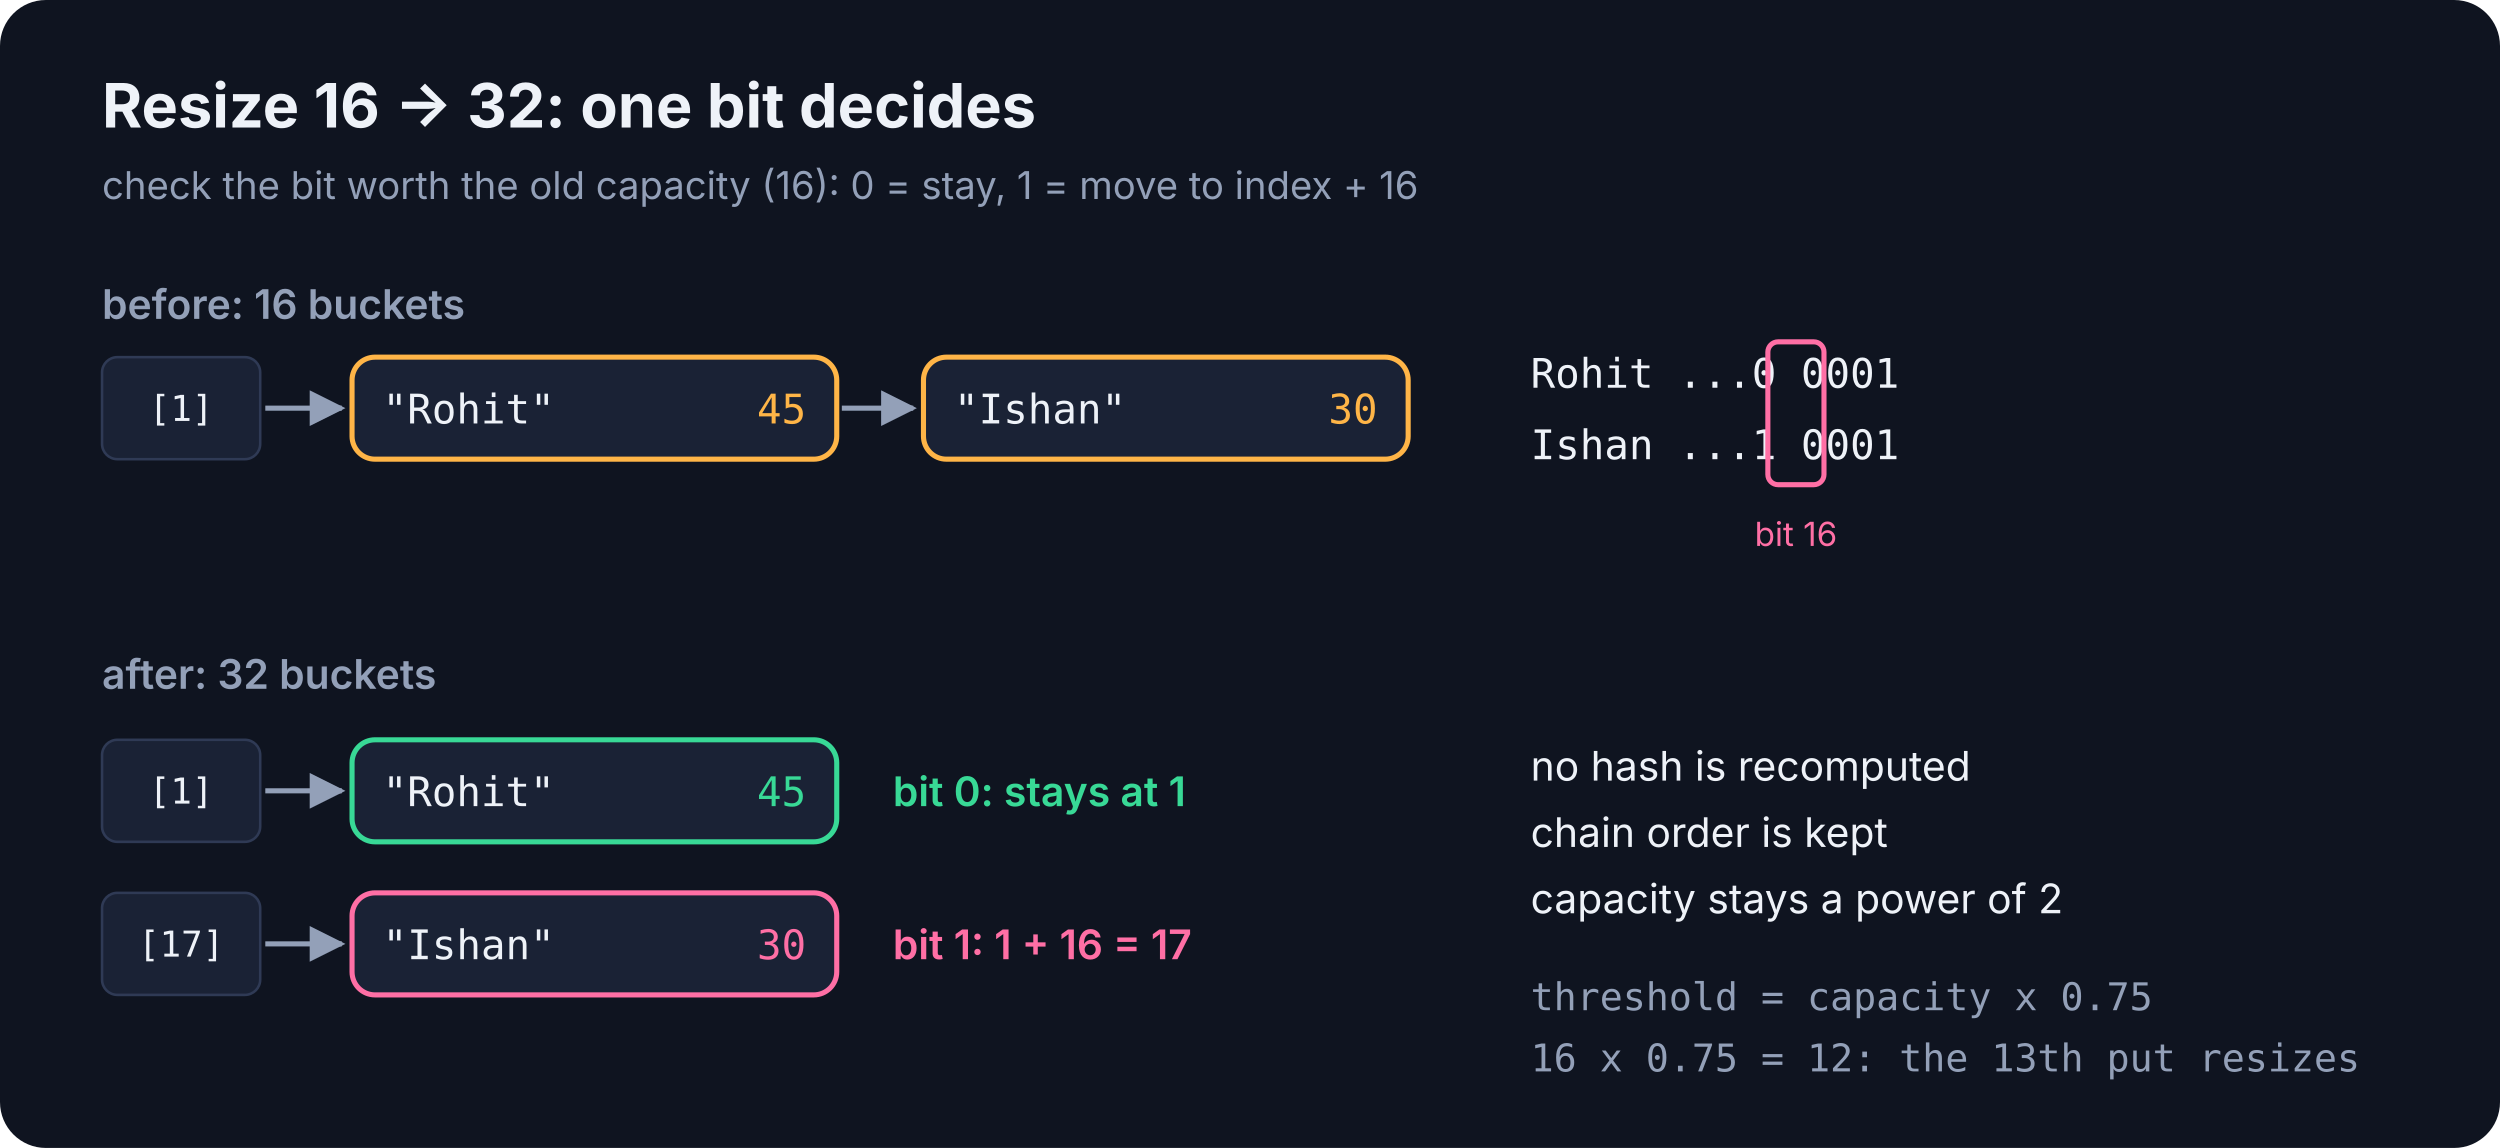
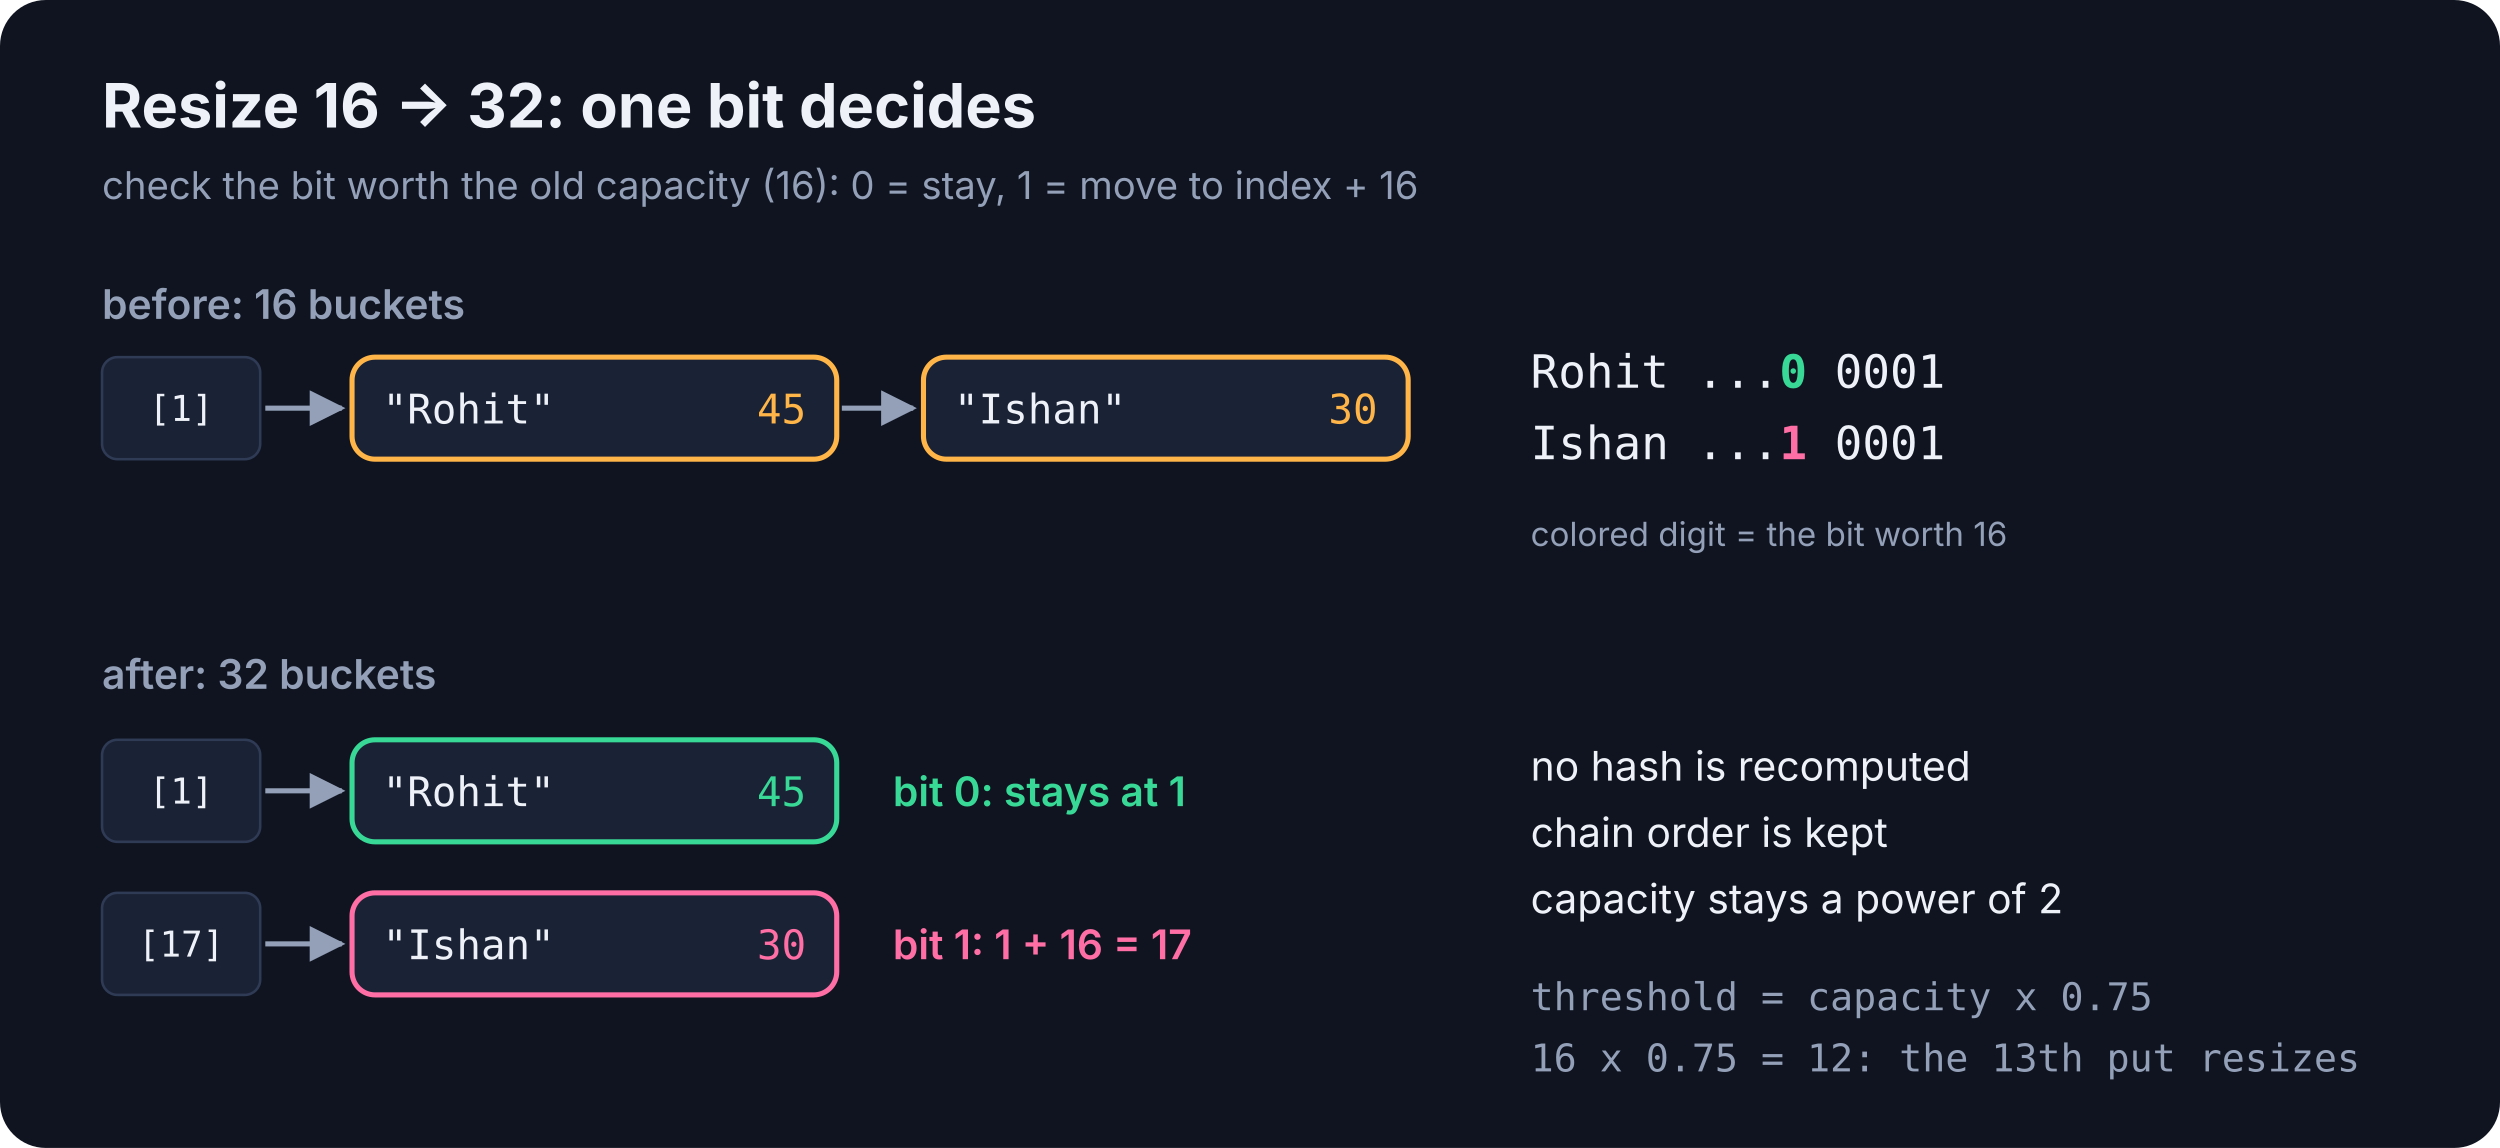
<svg xmlns="http://www.w3.org/2000/svg" viewBox="0 0 980 450" width="980" height="450" role="img" aria-label="HashMap resize from 16 to 32 buckets">
  <defs>
    <marker id="ar" viewBox="0 0 10 10" refX="9" refY="5" markerWidth="7" markerHeight="7" orient="auto-start-reverse">
      <path d="M0,0 L10,5 L0,10 z" fill="#93a0b8" />
    </marker>
    <marker id="arg" viewBox="0 0 10 10" refX="9" refY="5" markerWidth="7" markerHeight="7" orient="auto-start-reverse">
      <path d="M0,0 L10,5 L0,10 z" fill="#38d996" />
    </marker>
  </defs>
  <rect width="980" height="450" rx="18" fill="#0f1420" />
  <text x="40" y="50" font-family="Inter, Segoe UI, Helvetica, Arial, sans-serif" font-size="24" fill="#eef2f8" text-anchor="start" font-weight="700">Resize 16 -&gt; 32: one bit decides</text>
  <text x="40" y="78" font-family="Inter, Segoe UI, Helvetica, Arial, sans-serif" font-size="15" fill="#93a0b8" text-anchor="start" font-weight="400">check the bit worth the old capacity (16): 0 = stay, 1 = move to index + 16</text>
  <text x="40" y="125" font-family="Inter, Segoe UI, Helvetica, Arial, sans-serif" font-size="16" fill="#93a0b8" text-anchor="start" font-weight="600">before: 16 buckets</text>
  <rect x="40" y="140" width="62" height="40" rx="6" fill="#1a2235" stroke="#2f3a55" />
  <text x="71.0" y="165.0" font-family="JetBrains Mono, Consolas, Menlo, monospace" font-size="14" fill="#eef2f8" text-anchor="middle" font-weight="400">[1]</text>
  <line x1="104" y1="160" x2="134" y2="160" stroke="#93a0b8" stroke-width="2" marker-end="url(#ar)" />
  <rect x="138" y="140" width="190" height="40" rx="9" fill="#1a2235" stroke="#ffb547" stroke-width="2" />
-   <text x="150" y="166" font-family="JetBrains Mono, Consolas, Menlo, monospace" font-size="16" fill="#eef2f8" text-anchor="start" font-weight="400">"Rohit"</text>
-   <text x="316" y="166" font-family="JetBrains Mono, Consolas, Menlo, monospace" font-size="16" fill="#ffb547" text-anchor="end" font-weight="400">45</text>
+   <text x="150" y="166.0" font-family="JetBrains Mono, Consolas, Menlo, monospace" font-size="16" fill="#eef2f8" text-anchor="start" font-weight="400">"Rohit"</text>
+   <text x="316" y="166.0" font-family="JetBrains Mono, Consolas, Menlo, monospace" font-size="16" fill="#ffb547" text-anchor="end" font-weight="400">45</text>
  <line x1="330" y1="160" x2="358" y2="160" stroke="#93a0b8" stroke-width="2" marker-end="url(#ar)" />
  <rect x="362" y="140" width="190" height="40" rx="9" fill="#1a2235" stroke="#ffb547" stroke-width="2" />
-   <text x="374" y="166" font-family="JetBrains Mono, Consolas, Menlo, monospace" font-size="16" fill="#eef2f8" text-anchor="start" font-weight="400">"Ishan"</text>
-   <text x="540" y="166" font-family="JetBrains Mono, Consolas, Menlo, monospace" font-size="16" fill="#ffb547" text-anchor="end" font-weight="400">30</text>
-   <text x="600" y="152" font-family="JetBrains Mono, Consolas, Menlo, monospace" font-size="16" fill="#eef2f8" text-anchor="start" font-weight="400">Rohit  ...0 0001</text>
-   <text x="600" y="180" font-family="JetBrains Mono, Consolas, Menlo, monospace" font-size="16" fill="#eef2f8" text-anchor="start" font-weight="400">Ishan  ...1 0001</text>
-   <rect x="693" y="134" width="22" height="56" rx="4" fill="none" stroke="#ff6fa5" stroke-width="2" />
-   <text x="704" y="214" font-family="Inter, Segoe UI, Helvetica, Arial, sans-serif" font-size="13" fill="#ff6fa5" text-anchor="middle" font-weight="400">bit 16</text>
+   <text x="374" y="166.0" font-family="JetBrains Mono, Consolas, Menlo, monospace" font-size="16" fill="#eef2f8" text-anchor="start" font-weight="400">"Ishan"</text>
+   <text x="540" y="166.0" font-family="JetBrains Mono, Consolas, Menlo, monospace" font-size="16" fill="#ffb547" text-anchor="end" font-weight="400">30</text>
+   <text x="600" y="152" font-family="JetBrains Mono, Consolas, Menlo, monospace" font-size="18" fill="#eef2f8" text-anchor="start" font-weight="400">Rohit ...<tspan fill="#38d996" font-weight="700">0</tspan> 0001</text>
+   <text x="600" y="180" font-family="JetBrains Mono, Consolas, Menlo, monospace" font-size="18" fill="#eef2f8" text-anchor="start" font-weight="400">Ishan ...<tspan fill="#ff6fa5" font-weight="700">1</tspan> 0001</text>
+   <text x="600" y="214" font-family="Inter, Segoe UI, Helvetica, Arial, sans-serif" font-size="13" fill="#93a0b8" text-anchor="start" font-weight="400">colored digit = the bit worth 16</text>
  <text x="40" y="270" font-family="Inter, Segoe UI, Helvetica, Arial, sans-serif" font-size="16" fill="#93a0b8" text-anchor="start" font-weight="600">after: 32 buckets</text>
  <rect x="40" y="290" width="62" height="40" rx="6" fill="#1a2235" stroke="#2f3a55" />
  <text x="71.0" y="315.0" font-family="JetBrains Mono, Consolas, Menlo, monospace" font-size="14" fill="#eef2f8" text-anchor="middle" font-weight="400">[1]</text>
  <line x1="104" y1="310" x2="134" y2="310" stroke="#93a0b8" stroke-width="2" marker-end="url(#ar)" />
  <rect x="138" y="290" width="190" height="40" rx="9" fill="#1a2235" stroke="#38d996" stroke-width="2" />
-   <text x="150" y="316" font-family="JetBrains Mono, Consolas, Menlo, monospace" font-size="16" fill="#eef2f8" text-anchor="start" font-weight="400">"Rohit"</text>
-   <text x="316" y="316" font-family="JetBrains Mono, Consolas, Menlo, monospace" font-size="16" fill="#38d996" text-anchor="end" font-weight="400">45</text>
+   <text x="150" y="316.0" font-family="JetBrains Mono, Consolas, Menlo, monospace" font-size="16" fill="#eef2f8" text-anchor="start" font-weight="400">"Rohit"</text>
+   <text x="316" y="316.0" font-family="JetBrains Mono, Consolas, Menlo, monospace" font-size="16" fill="#38d996" text-anchor="end" font-weight="400">45</text>
  <text x="350" y="316" font-family="Inter, Segoe UI, Helvetica, Arial, sans-serif" font-size="16" fill="#38d996" text-anchor="start" font-weight="600">bit 0: stays at 1</text>
  <rect x="40" y="350" width="62" height="40" rx="6" fill="#1a2235" stroke="#2f3a55" />
  <text x="71.0" y="375.0" font-family="JetBrains Mono, Consolas, Menlo, monospace" font-size="14" fill="#eef2f8" text-anchor="middle" font-weight="400">[17]</text>
  <line x1="104" y1="370" x2="134" y2="370" stroke="#93a0b8" stroke-width="2" marker-end="url(#ar)" />
  <rect x="138" y="350" width="190" height="40" rx="9" fill="#1a2235" stroke="#ff6fa5" stroke-width="2" />
-   <text x="150" y="376" font-family="JetBrains Mono, Consolas, Menlo, monospace" font-size="16" fill="#eef2f8" text-anchor="start" font-weight="400">"Ishan"</text>
-   <text x="316" y="376" font-family="JetBrains Mono, Consolas, Menlo, monospace" font-size="16" fill="#ff6fa5" text-anchor="end" font-weight="400">30</text>
+   <text x="150" y="376.0" font-family="JetBrains Mono, Consolas, Menlo, monospace" font-size="16" fill="#eef2f8" text-anchor="start" font-weight="400">"Ishan"</text>
+   <text x="316" y="376.0" font-family="JetBrains Mono, Consolas, Menlo, monospace" font-size="16" fill="#ff6fa5" text-anchor="end" font-weight="400">30</text>
  <text x="350" y="376" font-family="Inter, Segoe UI, Helvetica, Arial, sans-serif" font-size="16" fill="#ff6fa5" text-anchor="start" font-weight="600">bit 1: 1 + 16 = 17</text>
  <text x="600" y="306" font-family="Inter, Segoe UI, Helvetica, Arial, sans-serif" font-size="16" fill="#eef2f8" text-anchor="start" font-weight="400">no hash is recomputed</text>
  <text x="600" y="332" font-family="Inter, Segoe UI, Helvetica, Arial, sans-serif" font-size="16" fill="#eef2f8" text-anchor="start" font-weight="400">chain order is kept</text>
  <text x="600" y="358" font-family="Inter, Segoe UI, Helvetica, Arial, sans-serif" font-size="16" fill="#eef2f8" text-anchor="start" font-weight="400">capacity stays a power of 2</text>
  <text x="600" y="396" font-family="JetBrains Mono, Consolas, Menlo, monospace" font-size="15" fill="#93a0b8" text-anchor="start" font-weight="400">threshold = capacity x 0.75</text>
  <text x="600" y="420" font-family="JetBrains Mono, Consolas, Menlo, monospace" font-size="15" fill="#93a0b8" text-anchor="start" font-weight="400">16 x 0.75 = 12: the 13th put resizes</text>
</svg>
